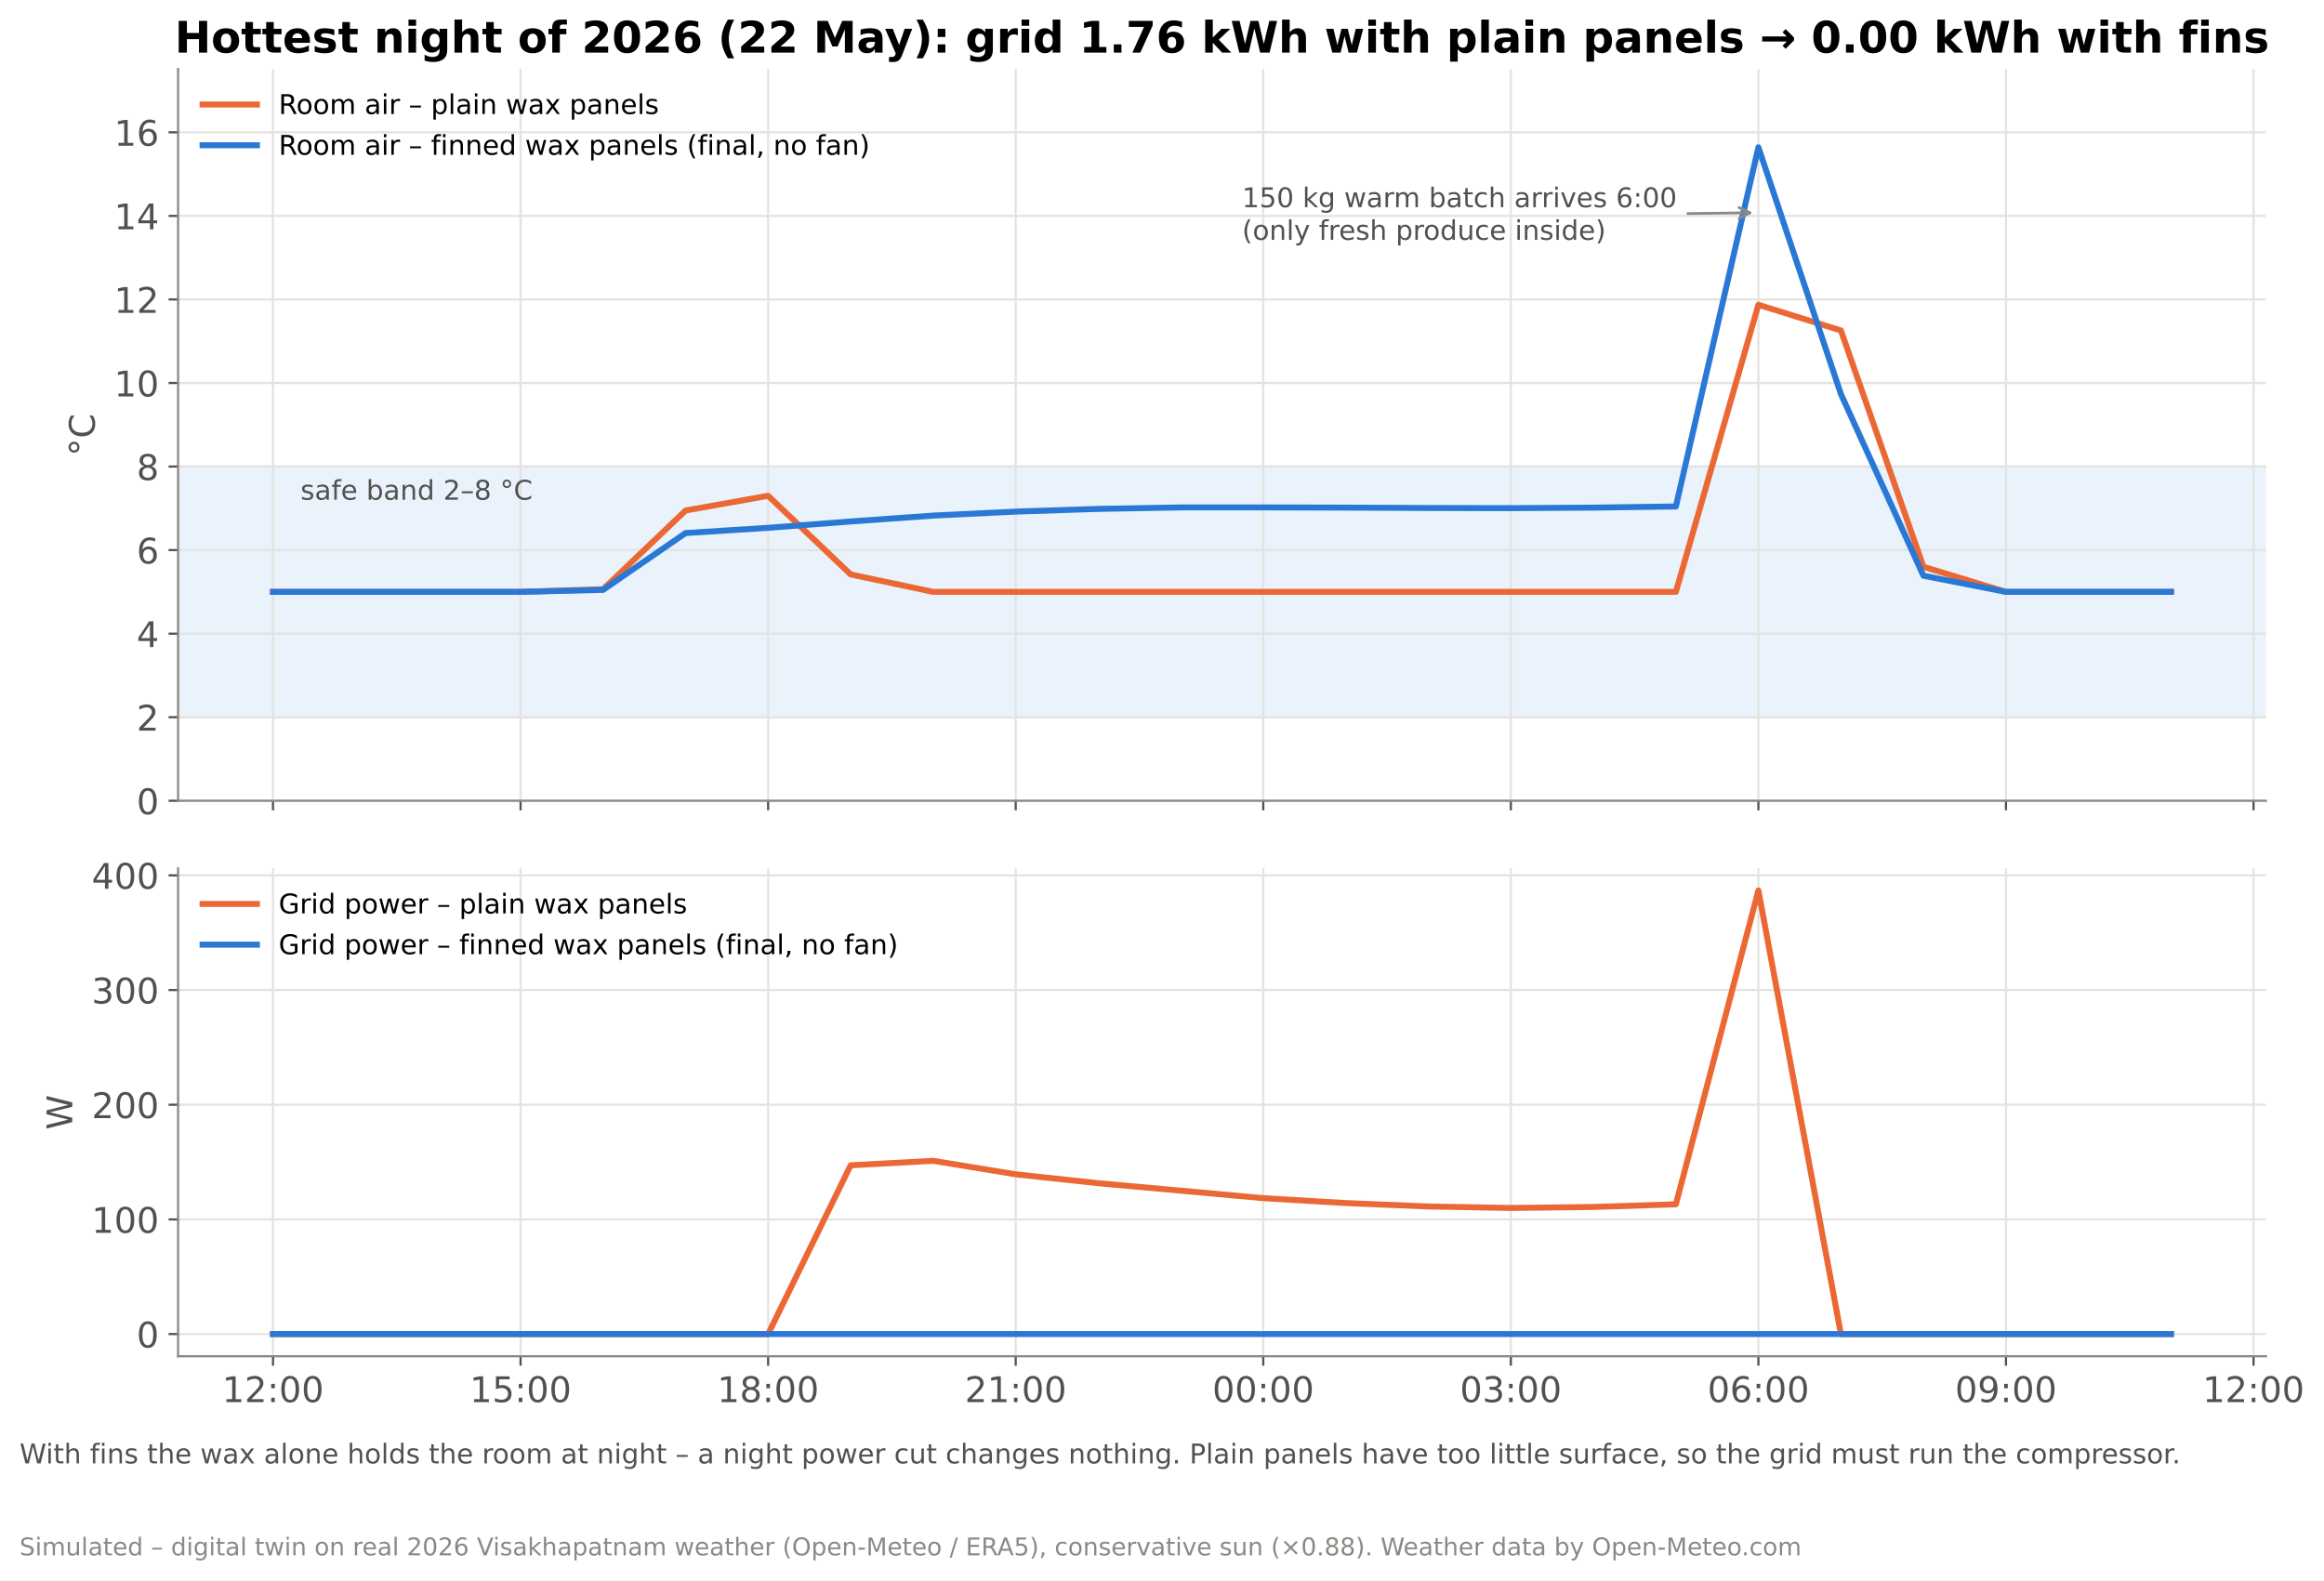
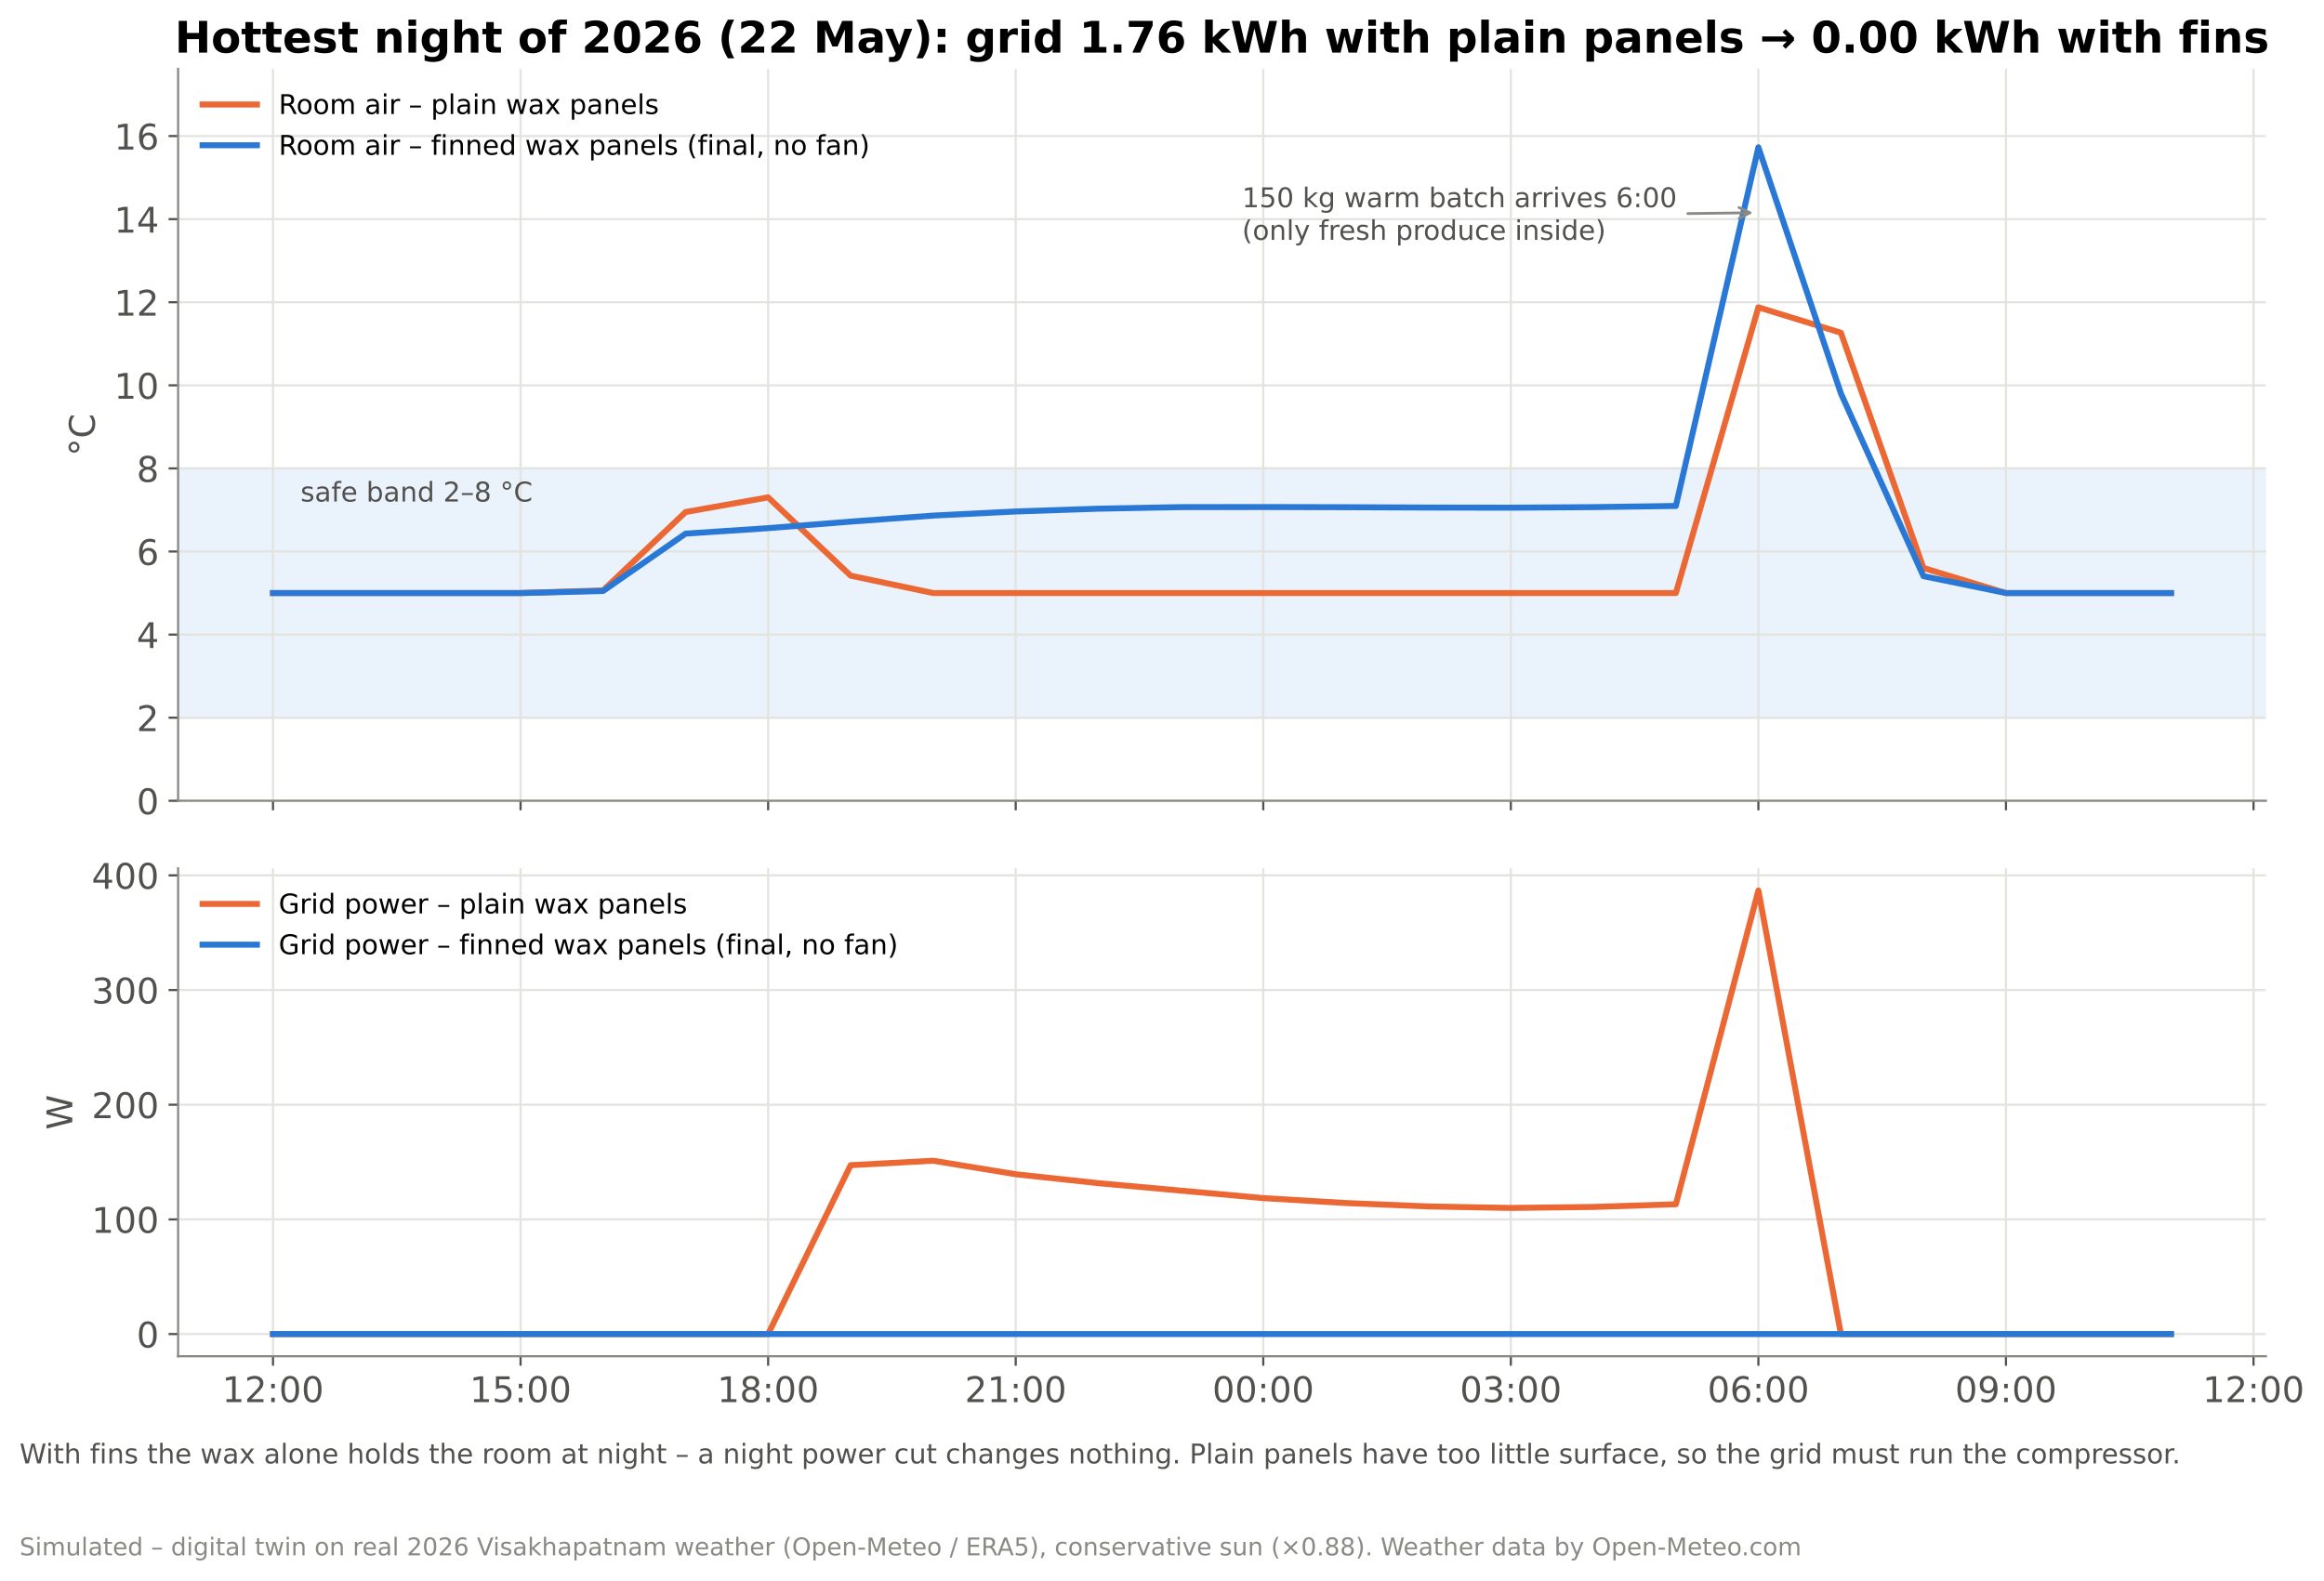
<svg xmlns="http://www.w3.org/2000/svg" xmlns:xlink="http://www.w3.org/1999/xlink" width="855.142pt" height="581.762pt" viewBox="0 0 855.142 581.762" version="1.1">
  <defs>
    <style type="text/css">*{stroke-linejoin: round; stroke-linecap: butt}</style>
  </defs>
  <g id="figure_1">
    <g id="patch_1">
      <path d="M 0 581.762  L 855.142 581.762  L 855.142 -0  L 0 -0  z " style="fill: #ffffff" />
    </g>
    <g id="axes_1">
      <g id="patch_2">
        <path d="M 65.535 294.7  L 833.764 294.7  L 833.764 25.358  L 65.535 25.358  z " style="fill: #ffffff" />
      </g>
      <g id="patch_3">
-         <path d="M 65.535 263.95  L 833.764 263.95  L 833.764 171.7  L 65.535 171.7  z " clip-path="url(#p92645803ec)" style="fill: #eaf2fc; stroke: #eaf2fc; stroke-linejoin: miter" />
+         <path d="M 65.535 264.122  L 833.764 264.122  L 833.764 172.388  L 65.535 172.388  z " clip-path="url(#pa3101f3408)" style="fill: #eaf2fc; stroke: #eaf2fc; stroke-linejoin: miter" />
      </g>
      <g id="matplotlib.axis_1">
        <g id="xtick_1">
          <g id="line2d_1">
-             <path d="M 100.455 294.7  L 100.455 25.358  " clip-path="url(#p92645803ec)" style="fill: none; stroke: #e4e3df; stroke-width: 0.8; stroke-linecap: square" />
+             <path d="M 100.455 294.7  L 100.455 25.358  " clip-path="url(#pa3101f3408)" style="fill: none; stroke: #e4e3df; stroke-width: 0.8; stroke-linecap: square" />
          </g>
          <g id="line2d_2">
            <defs>
-               <path id="mfb2a4fbfe4" d="M 0 0  L 0 3.5  " style="stroke: #52514e; stroke-width: 0.8" />
+               <path id="m58d58a943a" d="M 0 0  L 0 3.5  " style="stroke: #52514e; stroke-width: 0.8" />
            </defs>
            <g>
-               <use xlink:href="#mfb2a4fbfe4" x="100.455" y="294.7" style="fill: #52514e; stroke: #52514e; stroke-width: 0.8" />
+               <use xlink:href="#m58d58a943a" x="100.455" y="294.7" style="fill: #52514e; stroke: #52514e; stroke-width: 0.8" />
            </g>
          </g>
        </g>
        <g id="xtick_2">
          <g id="line2d_3">
-             <path d="M 191.549 294.7  L 191.549 25.358  " clip-path="url(#p92645803ec)" style="fill: none; stroke: #e4e3df; stroke-width: 0.8; stroke-linecap: square" />
+             <path d="M 191.549 294.7  L 191.549 25.358  " clip-path="url(#pa3101f3408)" style="fill: none; stroke: #e4e3df; stroke-width: 0.8; stroke-linecap: square" />
          </g>
          <g id="line2d_4">
            <g>
-               <use xlink:href="#mfb2a4fbfe4" x="191.549" y="294.7" style="fill: #52514e; stroke: #52514e; stroke-width: 0.8" />
+               <use xlink:href="#m58d58a943a" x="191.549" y="294.7" style="fill: #52514e; stroke: #52514e; stroke-width: 0.8" />
            </g>
          </g>
        </g>
        <g id="xtick_3">
          <g id="line2d_5">
-             <path d="M 282.643 294.7  L 282.643 25.358  " clip-path="url(#p92645803ec)" style="fill: none; stroke: #e4e3df; stroke-width: 0.8; stroke-linecap: square" />
+             <path d="M 282.643 294.7  L 282.643 25.358  " clip-path="url(#pa3101f3408)" style="fill: none; stroke: #e4e3df; stroke-width: 0.8; stroke-linecap: square" />
          </g>
          <g id="line2d_6">
            <g>
-               <use xlink:href="#mfb2a4fbfe4" x="282.643" y="294.7" style="fill: #52514e; stroke: #52514e; stroke-width: 0.8" />
+               <use xlink:href="#m58d58a943a" x="282.643" y="294.7" style="fill: #52514e; stroke: #52514e; stroke-width: 0.8" />
            </g>
          </g>
        </g>
        <g id="xtick_4">
          <g id="line2d_7">
-             <path d="M 373.738 294.7  L 373.738 25.358  " clip-path="url(#p92645803ec)" style="fill: none; stroke: #e4e3df; stroke-width: 0.8; stroke-linecap: square" />
+             <path d="M 373.738 294.7  L 373.738 25.358  " clip-path="url(#pa3101f3408)" style="fill: none; stroke: #e4e3df; stroke-width: 0.8; stroke-linecap: square" />
          </g>
          <g id="line2d_8">
            <g>
-               <use xlink:href="#mfb2a4fbfe4" x="373.738" y="294.7" style="fill: #52514e; stroke: #52514e; stroke-width: 0.8" />
+               <use xlink:href="#m58d58a943a" x="373.738" y="294.7" style="fill: #52514e; stroke: #52514e; stroke-width: 0.8" />
            </g>
          </g>
        </g>
        <g id="xtick_5">
          <g id="line2d_9">
-             <path d="M 464.832 294.7  L 464.832 25.358  " clip-path="url(#p92645803ec)" style="fill: none; stroke: #e4e3df; stroke-width: 0.8; stroke-linecap: square" />
+             <path d="M 464.832 294.7  L 464.832 25.358  " clip-path="url(#pa3101f3408)" style="fill: none; stroke: #e4e3df; stroke-width: 0.8; stroke-linecap: square" />
          </g>
          <g id="line2d_10">
            <g>
-               <use xlink:href="#mfb2a4fbfe4" x="464.832" y="294.7" style="fill: #52514e; stroke: #52514e; stroke-width: 0.8" />
+               <use xlink:href="#m58d58a943a" x="464.832" y="294.7" style="fill: #52514e; stroke: #52514e; stroke-width: 0.8" />
            </g>
          </g>
        </g>
        <g id="xtick_6">
          <g id="line2d_11">
-             <path d="M 555.926 294.7  L 555.926 25.358  " clip-path="url(#p92645803ec)" style="fill: none; stroke: #e4e3df; stroke-width: 0.8; stroke-linecap: square" />
+             <path d="M 555.926 294.7  L 555.926 25.358  " clip-path="url(#pa3101f3408)" style="fill: none; stroke: #e4e3df; stroke-width: 0.8; stroke-linecap: square" />
          </g>
          <g id="line2d_12">
            <g>
-               <use xlink:href="#mfb2a4fbfe4" x="555.926" y="294.7" style="fill: #52514e; stroke: #52514e; stroke-width: 0.8" />
+               <use xlink:href="#m58d58a943a" x="555.926" y="294.7" style="fill: #52514e; stroke: #52514e; stroke-width: 0.8" />
            </g>
          </g>
        </g>
        <g id="xtick_7">
          <g id="line2d_13">
-             <path d="M 647.021 294.7  L 647.021 25.358  " clip-path="url(#p92645803ec)" style="fill: none; stroke: #e4e3df; stroke-width: 0.8; stroke-linecap: square" />
+             <path d="M 647.021 294.7  L 647.021 25.358  " clip-path="url(#pa3101f3408)" style="fill: none; stroke: #e4e3df; stroke-width: 0.8; stroke-linecap: square" />
          </g>
          <g id="line2d_14">
            <g>
-               <use xlink:href="#mfb2a4fbfe4" x="647.021" y="294.7" style="fill: #52514e; stroke: #52514e; stroke-width: 0.8" />
+               <use xlink:href="#m58d58a943a" x="647.021" y="294.7" style="fill: #52514e; stroke: #52514e; stroke-width: 0.8" />
            </g>
          </g>
        </g>
        <g id="xtick_8">
          <g id="line2d_15">
-             <path d="M 738.115 294.7  L 738.115 25.358  " clip-path="url(#p92645803ec)" style="fill: none; stroke: #e4e3df; stroke-width: 0.8; stroke-linecap: square" />
+             <path d="M 738.115 294.7  L 738.115 25.358  " clip-path="url(#pa3101f3408)" style="fill: none; stroke: #e4e3df; stroke-width: 0.8; stroke-linecap: square" />
          </g>
          <g id="line2d_16">
            <g>
-               <use xlink:href="#mfb2a4fbfe4" x="738.115" y="294.7" style="fill: #52514e; stroke: #52514e; stroke-width: 0.8" />
+               <use xlink:href="#m58d58a943a" x="738.115" y="294.7" style="fill: #52514e; stroke: #52514e; stroke-width: 0.8" />
            </g>
          </g>
        </g>
        <g id="xtick_9">
          <g id="line2d_17">
-             <path d="M 829.21 294.7  L 829.21 25.358  " clip-path="url(#p92645803ec)" style="fill: none; stroke: #e4e3df; stroke-width: 0.8; stroke-linecap: square" />
+             <path d="M 829.21 294.7  L 829.21 25.358  " clip-path="url(#pa3101f3408)" style="fill: none; stroke: #e4e3df; stroke-width: 0.8; stroke-linecap: square" />
          </g>
          <g id="line2d_18">
            <g>
-               <use xlink:href="#mfb2a4fbfe4" x="829.21" y="294.7" style="fill: #52514e; stroke: #52514e; stroke-width: 0.8" />
+               <use xlink:href="#m58d58a943a" x="829.21" y="294.7" style="fill: #52514e; stroke: #52514e; stroke-width: 0.8" />
            </g>
          </g>
        </g>
      </g>
      <g id="matplotlib.axis_2">
        <g id="ytick_1">
          <g id="line2d_19">
-             <path d="M 65.535 294.7  L 833.764 294.7  " clip-path="url(#p92645803ec)" style="fill: none; stroke: #e4e3df; stroke-width: 0.8; stroke-linecap: square" />
+             <path d="M 65.535 294.7  L 833.764 294.7  " clip-path="url(#pa3101f3408)" style="fill: none; stroke: #e4e3df; stroke-width: 0.8; stroke-linecap: square" />
          </g>
          <g id="line2d_20">
            <defs>
-               <path id="me682150e53" d="M 0 0  L -3.5 0  " style="stroke: #52514e; stroke-width: 0.8" />
+               <path id="mb017abfca2" d="M 0 0  L -3.5 0  " style="stroke: #52514e; stroke-width: 0.8" />
            </defs>
            <g>
-               <use xlink:href="#me682150e53" x="65.535" y="294.7" style="fill: #52514e; stroke: #52514e; stroke-width: 0.8" />
+               <use xlink:href="#mb017abfca2" x="65.535" y="294.7" style="fill: #52514e; stroke: #52514e; stroke-width: 0.8" />
            </g>
          </g>
          <g id="text_1">
            <text style="font-size: 13px; font-family: 'DejaVu Sans'; text-anchor: end; fill: #52514e" x="58.535" y="299.639" transform="rotate(-0 58.535 299.6387)">0</text>
          </g>
        </g>
        <g id="ytick_2">
          <g id="line2d_21">
-             <path d="M 65.535 263.95  L 833.764 263.95  " clip-path="url(#p92645803ec)" style="fill: none; stroke: #e4e3df; stroke-width: 0.8; stroke-linecap: square" />
+             <path d="M 65.535 264.122  L 833.764 264.122  " clip-path="url(#pa3101f3408)" style="fill: none; stroke: #e4e3df; stroke-width: 0.8; stroke-linecap: square" />
          </g>
          <g id="line2d_22">
            <g>
-               <use xlink:href="#me682150e53" x="65.535" y="263.95" style="fill: #52514e; stroke: #52514e; stroke-width: 0.8" />
+               <use xlink:href="#mb017abfca2" x="65.535" y="264.122" style="fill: #52514e; stroke: #52514e; stroke-width: 0.8" />
            </g>
          </g>
          <g id="text_2">
-             <text style="font-size: 13px; font-family: 'DejaVu Sans'; text-anchor: end; fill: #52514e" x="58.535" y="268.889" transform="rotate(-0 58.535 268.8886)">2</text>
+             <text style="font-size: 13px; font-family: 'DejaVu Sans'; text-anchor: end; fill: #52514e" x="58.535" y="269.061" transform="rotate(-0 58.535 269.0607)">2</text>
          </g>
        </g>
        <g id="ytick_3">
          <g id="line2d_23">
-             <path d="M 65.535 233.2  L 833.764 233.2  " clip-path="url(#p92645803ec)" style="fill: none; stroke: #e4e3df; stroke-width: 0.8; stroke-linecap: square" />
+             <path d="M 65.535 233.544  L 833.764 233.544  " clip-path="url(#pa3101f3408)" style="fill: none; stroke: #e4e3df; stroke-width: 0.8; stroke-linecap: square" />
          </g>
          <g id="line2d_24">
            <g>
-               <use xlink:href="#me682150e53" x="65.535" y="233.2" style="fill: #52514e; stroke: #52514e; stroke-width: 0.8" />
+               <use xlink:href="#mb017abfca2" x="65.535" y="233.544" style="fill: #52514e; stroke: #52514e; stroke-width: 0.8" />
            </g>
          </g>
          <g id="text_3">
-             <text style="font-size: 13px; font-family: 'DejaVu Sans'; text-anchor: end; fill: #52514e" x="58.535" y="238.139" transform="rotate(-0 58.535 238.1386)">4</text>
+             <text style="font-size: 13px; font-family: 'DejaVu Sans'; text-anchor: end; fill: #52514e" x="58.535" y="238.483" transform="rotate(-0 58.535 238.4827)">4</text>
          </g>
        </g>
        <g id="ytick_4">
          <g id="line2d_25">
-             <path d="M 65.535 202.45  L 833.764 202.45  " clip-path="url(#p92645803ec)" style="fill: none; stroke: #e4e3df; stroke-width: 0.8; stroke-linecap: square" />
+             <path d="M 65.535 202.966  L 833.764 202.966  " clip-path="url(#pa3101f3408)" style="fill: none; stroke: #e4e3df; stroke-width: 0.8; stroke-linecap: square" />
          </g>
          <g id="line2d_26">
            <g>
-               <use xlink:href="#me682150e53" x="65.535" y="202.45" style="fill: #52514e; stroke: #52514e; stroke-width: 0.8" />
+               <use xlink:href="#mb017abfca2" x="65.535" y="202.966" style="fill: #52514e; stroke: #52514e; stroke-width: 0.8" />
            </g>
          </g>
          <g id="text_4">
-             <text style="font-size: 13px; font-family: 'DejaVu Sans'; text-anchor: end; fill: #52514e" x="58.535" y="207.389" transform="rotate(-0 58.535 207.3885)">6</text>
+             <text style="font-size: 13px; font-family: 'DejaVu Sans'; text-anchor: end; fill: #52514e" x="58.535" y="207.905" transform="rotate(-0 58.535 207.9047)">6</text>
          </g>
        </g>
        <g id="ytick_5">
          <g id="line2d_27">
-             <path d="M 65.535 171.7  L 833.764 171.7  " clip-path="url(#p92645803ec)" style="fill: none; stroke: #e4e3df; stroke-width: 0.8; stroke-linecap: square" />
+             <path d="M 65.535 172.388  L 833.764 172.388  " clip-path="url(#pa3101f3408)" style="fill: none; stroke: #e4e3df; stroke-width: 0.8; stroke-linecap: square" />
          </g>
          <g id="line2d_28">
            <g>
-               <use xlink:href="#me682150e53" x="65.535" y="171.7" style="fill: #52514e; stroke: #52514e; stroke-width: 0.8" />
+               <use xlink:href="#mb017abfca2" x="65.535" y="172.388" style="fill: #52514e; stroke: #52514e; stroke-width: 0.8" />
            </g>
          </g>
          <g id="text_5">
-             <text style="font-size: 13px; font-family: 'DejaVu Sans'; text-anchor: end; fill: #52514e" x="58.535" y="176.638" transform="rotate(-0 58.535 176.6384)">8</text>
+             <text style="font-size: 13px; font-family: 'DejaVu Sans'; text-anchor: end; fill: #52514e" x="58.535" y="177.327" transform="rotate(-0 58.535 177.3267)">8</text>
          </g>
        </g>
        <g id="ytick_6">
          <g id="line2d_29">
-             <path d="M 65.535 140.95  L 833.764 140.95  " clip-path="url(#p92645803ec)" style="fill: none; stroke: #e4e3df; stroke-width: 0.8; stroke-linecap: square" />
+             <path d="M 65.535 141.81  L 833.764 141.81  " clip-path="url(#pa3101f3408)" style="fill: none; stroke: #e4e3df; stroke-width: 0.8; stroke-linecap: square" />
          </g>
          <g id="line2d_30">
            <g>
-               <use xlink:href="#me682150e53" x="65.535" y="140.95" style="fill: #52514e; stroke: #52514e; stroke-width: 0.8" />
+               <use xlink:href="#mb017abfca2" x="65.535" y="141.81" style="fill: #52514e; stroke: #52514e; stroke-width: 0.8" />
            </g>
          </g>
          <g id="text_6">
-             <text style="font-size: 13px; font-family: 'DejaVu Sans'; text-anchor: end; fill: #52514e" x="58.535" y="145.888" transform="rotate(-0 58.535 145.8884)">10</text>
+             <text style="font-size: 13px; font-family: 'DejaVu Sans'; text-anchor: end; fill: #52514e" x="58.535" y="146.749" transform="rotate(-0 58.535 146.7488)">10</text>
          </g>
        </g>
        <g id="ytick_7">
          <g id="line2d_31">
-             <path d="M 65.535 110.2  L 833.764 110.2  " clip-path="url(#p92645803ec)" style="fill: none; stroke: #e4e3df; stroke-width: 0.8; stroke-linecap: square" />
+             <path d="M 65.535 111.232  L 833.764 111.232  " clip-path="url(#pa3101f3408)" style="fill: none; stroke: #e4e3df; stroke-width: 0.8; stroke-linecap: square" />
          </g>
          <g id="line2d_32">
            <g>
-               <use xlink:href="#me682150e53" x="65.535" y="110.2" style="fill: #52514e; stroke: #52514e; stroke-width: 0.8" />
+               <use xlink:href="#mb017abfca2" x="65.535" y="111.232" style="fill: #52514e; stroke: #52514e; stroke-width: 0.8" />
            </g>
          </g>
          <g id="text_7">
-             <text style="font-size: 13px; font-family: 'DejaVu Sans'; text-anchor: end; fill: #52514e" x="58.535" y="115.138" transform="rotate(-0 58.535 115.1383)">12</text>
+             <text style="font-size: 13px; font-family: 'DejaVu Sans'; text-anchor: end; fill: #52514e" x="58.535" y="116.171" transform="rotate(-0 58.535 116.1708)">12</text>
          </g>
        </g>
        <g id="ytick_8">
          <g id="line2d_33">
-             <path d="M 65.535 79.45  L 833.764 79.45  " clip-path="url(#p92645803ec)" style="fill: none; stroke: #e4e3df; stroke-width: 0.8; stroke-linecap: square" />
+             <path d="M 65.535 80.654  L 833.764 80.654  " clip-path="url(#pa3101f3408)" style="fill: none; stroke: #e4e3df; stroke-width: 0.8; stroke-linecap: square" />
          </g>
          <g id="line2d_34">
            <g>
-               <use xlink:href="#me682150e53" x="65.535" y="79.45" style="fill: #52514e; stroke: #52514e; stroke-width: 0.8" />
+               <use xlink:href="#mb017abfca2" x="65.535" y="80.654" style="fill: #52514e; stroke: #52514e; stroke-width: 0.8" />
            </g>
          </g>
          <g id="text_8">
-             <text style="font-size: 13px; font-family: 'DejaVu Sans'; text-anchor: end; fill: #52514e" x="58.535" y="84.388" transform="rotate(-0 58.535 84.38827)">14</text>
+             <text style="font-size: 13px; font-family: 'DejaVu Sans'; text-anchor: end; fill: #52514e" x="58.535" y="85.593" transform="rotate(-0 58.535 85.5928)">14</text>
          </g>
        </g>
        <g id="ytick_9">
          <g id="line2d_35">
-             <path d="M 65.535 48.7  L 833.764 48.7  " clip-path="url(#p92645803ec)" style="fill: none; stroke: #e4e3df; stroke-width: 0.8; stroke-linecap: square" />
+             <path d="M 65.535 50.076  L 833.764 50.076  " clip-path="url(#pa3101f3408)" style="fill: none; stroke: #e4e3df; stroke-width: 0.8; stroke-linecap: square" />
          </g>
          <g id="line2d_36">
            <g>
-               <use xlink:href="#me682150e53" x="65.535" y="48.7" style="fill: #52514e; stroke: #52514e; stroke-width: 0.8" />
+               <use xlink:href="#mb017abfca2" x="65.535" y="50.076" style="fill: #52514e; stroke: #52514e; stroke-width: 0.8" />
            </g>
          </g>
          <g id="text_9">
-             <text style="font-size: 13px; font-family: 'DejaVu Sans'; text-anchor: end; fill: #52514e" x="58.535" y="53.638" transform="rotate(-0 58.535 53.63821)">16</text>
+             <text style="font-size: 13px; font-family: 'DejaVu Sans'; text-anchor: end; fill: #52514e" x="58.535" y="55.015" transform="rotate(-0 58.535 55.01482)">16</text>
          </g>
        </g>
        <g id="text_10">
          <text style="font-size: 13px; font-family: 'DejaVu Sans'; text-anchor: middle; fill: #52514e" x="34.869" y="160.029" transform="rotate(-90 34.86945 160.0289)">°C</text>
        </g>
      </g>
      <g id="line2d_37">
-         <path d="M 100.455 217.825  L 130.819 217.825  L 161.184 217.825  L 191.549 217.825  L 221.914 216.858  L 252.278 187.869  L 282.643 182.46  L 313.008 211.405  L 343.373 217.825  L 373.738 217.825  L 404.102 217.825  L 434.467 217.825  L 464.832 217.825  L 495.197 217.825  L 525.562 217.825  L 555.926 217.825  L 586.291 217.825  L 616.656 217.825  L 647.021 112.163  L 677.386 121.622  L 707.75 208.588  L 738.115 217.825  L 768.48 217.825  L 798.845 217.825  " clip-path="url(#p92645803ec)" style="fill: none; stroke: #eb6834; stroke-width: 2.2; stroke-linecap: square" />
+         <path d="M 100.455 218.255  L 130.819 218.255  L 161.184 218.255  L 191.549 218.255  L 221.914 217.292  L 252.278 188.432  L 282.643 183.036  L 313.008 211.861  L 343.373 218.255  L 373.738 218.255  L 404.102 218.255  L 434.467 218.255  L 464.832 218.255  L 495.197 218.255  L 525.562 218.255  L 555.926 218.255  L 586.291 218.255  L 616.656 218.255  L 647.021 113.101  L 677.386 122.458  L 707.75 209.031  L 738.115 218.255  L 768.48 218.255  L 798.845 218.255  " clip-path="url(#pa3101f3408)" style="fill: none; stroke: #eb6834; stroke-width: 2.2; stroke-linecap: square" />
      </g>
      <g id="line2d_38">
-         <path d="M 100.455 217.825  L 130.819 217.825  L 161.184 217.825  L 191.549 217.825  L 221.914 217.075  L 252.278 196.171  L 282.643 194.25  L 313.008 191.904  L 343.373 189.745  L 373.738 188.276  L 404.102 187.285  L 434.467 186.743  L 464.832 186.738  L 495.197 186.811  L 525.562 186.952  L 555.926 187.007  L 586.291 186.814  L 616.656 186.391  L 647.021 54.216  L 677.386 145.035  L 707.75 211.881  L 738.115 217.825  L 768.48 217.825  L 798.845 217.825  " clip-path="url(#p92645803ec)" style="fill: none; stroke: #2a78d6; stroke-width: 2.2; stroke-linecap: square" />
+         <path d="M 100.455 218.255  L 130.819 218.255  L 161.184 218.255  L 191.549 218.255  L 221.914 217.496  L 252.278 196.386  L 282.643 194.37  L 313.008 191.961  L 343.373 189.746  L 373.738 188.236  L 404.102 187.208  L 434.467 186.634  L 464.832 186.606  L 495.197 186.662  L 525.562 186.788  L 555.926 186.834  L 586.291 186.633  L 616.656 186.203  L 647.021 54.216  L 677.386 144.799  L 707.75 212.032  L 738.115 218.255  L 768.48 218.255  L 798.845 218.255  " clip-path="url(#pa3101f3408)" style="fill: none; stroke: #2a78d6; stroke-width: 2.2; stroke-linecap: square" />
      </g>
      <g id="patch_4">
        <path d="M 65.535 294.7  L 65.535 25.358  " style="fill: none; stroke: #8a8984; stroke-width: 0.8; stroke-linejoin: miter; stroke-linecap: square" />
      </g>
      <g id="patch_5">
        <path d="M 65.535 294.7  L 833.764 294.7  " style="fill: none; stroke: #8a8984; stroke-width: 0.8; stroke-linejoin: miter; stroke-linecap: square" />
      </g>
      <g id="text_11">
-         <text style="font-size: 10px; font-family: 'DejaVu Sans'; text-anchor: start; fill: #52514e" x="110.576" y="183.911" transform="rotate(-0 110.5761 183.9109)">safe band 2–8 °C</text>
+         <text style="font-size: 10px; font-family: 'DejaVu Sans'; text-anchor: start; fill: #52514e" x="110.576" y="184.573" transform="rotate(-0 110.5761 184.5734)">safe band 2–8 °C</text>
      </g>
      <g id="patch_6">
        <path d="M 621.042 78.595  Q 633.031 78.442 643.902 78.304  " style="fill: none; stroke: #8a8984; stroke-linecap: round" />
        <path d="M 639.877 76.355  L 643.902 78.304  L 639.928 80.355  " style="fill: none; stroke: #8a8984; stroke-linecap: round" />
      </g>
      <g id="text_12">
        <text style="font-size: 10px; font-family: 'DejaVu Sans'; fill: #52514e" transform="translate(457.0208 76.26137)">150 kg warm batch arrives 6:00</text>
        <text style="font-size: 10px; font-family: 'DejaVu Sans'; fill: #52514e" transform="translate(457.0208 88.2641)">(only fresh produce inside)</text>
      </g>
      <g id="text_13">
        <text style="font-weight: 700; font-size: 16px; font-family: 'DejaVu Sans'; text-anchor: middle" x="449.65" y="19.358" transform="rotate(-0 449.6497 19.3575)">Hottest night of 2026 (22 May): grid 1.76 kWh with plain panels → 0.00 kWh with fins</text>
      </g>
      <g id="legend_1">
        <g id="line2d_39">
          <path d="M 74.535 38.456  L 84.535 38.456  L 94.535 38.456  " style="fill: none; stroke: #eb6834; stroke-width: 2.2; stroke-linecap: square" />
        </g>
        <g id="text_14">
          <text style="font-size: 10px; font-family: 'DejaVu Sans'; text-anchor: start" x="102.535" y="41.956" transform="rotate(-0 102.535 41.95594)">Room air – plain wax panels</text>
        </g>
        <g id="line2d_40">
          <path d="M 74.535 53.457  L 84.535 53.457  L 94.535 53.457  " style="fill: none; stroke: #2a78d6; stroke-width: 2.2; stroke-linecap: square" />
        </g>
        <g id="text_15">
          <text style="font-size: 10px; font-family: 'DejaVu Sans'; text-anchor: start" x="102.535" y="56.957" transform="rotate(-0 102.535 56.95672)">Room air – finned wax panels (final, no fan)</text>
        </g>
      </g>
    </g>
    <g id="axes_2">
      <g id="patch_7">
        <path d="M 65.535 499.121  L 833.764 499.121  L 833.764 319.559  L 65.535 319.559  z " style="fill: #ffffff" />
      </g>
      <g id="matplotlib.axis_3">
        <g id="xtick_10">
          <g id="line2d_41">
-             <path d="M 100.455 499.121  L 100.455 319.559  " clip-path="url(#p801154a255)" style="fill: none; stroke: #e4e3df; stroke-width: 0.8; stroke-linecap: square" />
+             <path d="M 100.455 499.121  L 100.455 319.559  " clip-path="url(#paab6ac0716)" style="fill: none; stroke: #e4e3df; stroke-width: 0.8; stroke-linecap: square" />
          </g>
          <g id="line2d_42">
            <g>
-               <use xlink:href="#mfb2a4fbfe4" x="100.455" y="499.121" style="fill: #52514e; stroke: #52514e; stroke-width: 0.8" />
+               <use xlink:href="#m58d58a943a" x="100.455" y="499.121" style="fill: #52514e; stroke: #52514e; stroke-width: 0.8" />
            </g>
          </g>
          <g id="text_16">
            <text style="font-size: 13px; font-family: 'DejaVu Sans'; text-anchor: middle; fill: #52514e" x="100.455" y="515.998" transform="rotate(-0 100.4545 515.9982)">12:00</text>
          </g>
        </g>
        <g id="xtick_11">
          <g id="line2d_43">
-             <path d="M 191.549 499.121  L 191.549 319.559  " clip-path="url(#p801154a255)" style="fill: none; stroke: #e4e3df; stroke-width: 0.8; stroke-linecap: square" />
+             <path d="M 191.549 499.121  L 191.549 319.559  " clip-path="url(#paab6ac0716)" style="fill: none; stroke: #e4e3df; stroke-width: 0.8; stroke-linecap: square" />
          </g>
          <g id="line2d_44">
            <g>
-               <use xlink:href="#mfb2a4fbfe4" x="191.549" y="499.121" style="fill: #52514e; stroke: #52514e; stroke-width: 0.8" />
+               <use xlink:href="#m58d58a943a" x="191.549" y="499.121" style="fill: #52514e; stroke: #52514e; stroke-width: 0.8" />
            </g>
          </g>
          <g id="text_17">
            <text style="font-size: 13px; font-family: 'DejaVu Sans'; text-anchor: middle; fill: #52514e" x="191.549" y="515.998" transform="rotate(-0 191.5489 515.9982)">15:00</text>
          </g>
        </g>
        <g id="xtick_12">
          <g id="line2d_45">
-             <path d="M 282.643 499.121  L 282.643 319.559  " clip-path="url(#p801154a255)" style="fill: none; stroke: #e4e3df; stroke-width: 0.8; stroke-linecap: square" />
+             <path d="M 282.643 499.121  L 282.643 319.559  " clip-path="url(#paab6ac0716)" style="fill: none; stroke: #e4e3df; stroke-width: 0.8; stroke-linecap: square" />
          </g>
          <g id="line2d_46">
            <g>
-               <use xlink:href="#mfb2a4fbfe4" x="282.643" y="499.121" style="fill: #52514e; stroke: #52514e; stroke-width: 0.8" />
+               <use xlink:href="#m58d58a943a" x="282.643" y="499.121" style="fill: #52514e; stroke: #52514e; stroke-width: 0.8" />
            </g>
          </g>
          <g id="text_18">
            <text style="font-size: 13px; font-family: 'DejaVu Sans'; text-anchor: middle; fill: #52514e" x="282.643" y="515.998" transform="rotate(-0 282.6433 515.9982)">18:00</text>
          </g>
        </g>
        <g id="xtick_13">
          <g id="line2d_47">
-             <path d="M 373.738 499.121  L 373.738 319.559  " clip-path="url(#p801154a255)" style="fill: none; stroke: #e4e3df; stroke-width: 0.8; stroke-linecap: square" />
+             <path d="M 373.738 499.121  L 373.738 319.559  " clip-path="url(#paab6ac0716)" style="fill: none; stroke: #e4e3df; stroke-width: 0.8; stroke-linecap: square" />
          </g>
          <g id="line2d_48">
            <g>
-               <use xlink:href="#mfb2a4fbfe4" x="373.738" y="499.121" style="fill: #52514e; stroke: #52514e; stroke-width: 0.8" />
+               <use xlink:href="#m58d58a943a" x="373.738" y="499.121" style="fill: #52514e; stroke: #52514e; stroke-width: 0.8" />
            </g>
          </g>
          <g id="text_19">
            <text style="font-size: 13px; font-family: 'DejaVu Sans'; text-anchor: middle; fill: #52514e" x="373.738" y="515.998" transform="rotate(-0 373.7377 515.9982)">21:00</text>
          </g>
        </g>
        <g id="xtick_14">
          <g id="line2d_49">
-             <path d="M 464.832 499.121  L 464.832 319.559  " clip-path="url(#p801154a255)" style="fill: none; stroke: #e4e3df; stroke-width: 0.8; stroke-linecap: square" />
+             <path d="M 464.832 499.121  L 464.832 319.559  " clip-path="url(#paab6ac0716)" style="fill: none; stroke: #e4e3df; stroke-width: 0.8; stroke-linecap: square" />
          </g>
          <g id="line2d_50">
            <g>
-               <use xlink:href="#mfb2a4fbfe4" x="464.832" y="499.121" style="fill: #52514e; stroke: #52514e; stroke-width: 0.8" />
+               <use xlink:href="#m58d58a943a" x="464.832" y="499.121" style="fill: #52514e; stroke: #52514e; stroke-width: 0.8" />
            </g>
          </g>
          <g id="text_20">
            <text style="font-size: 13px; font-family: 'DejaVu Sans'; text-anchor: middle; fill: #52514e" x="464.832" y="515.998" transform="rotate(-0 464.8321 515.9982)">00:00</text>
          </g>
        </g>
        <g id="xtick_15">
          <g id="line2d_51">
-             <path d="M 555.926 499.121  L 555.926 319.559  " clip-path="url(#p801154a255)" style="fill: none; stroke: #e4e3df; stroke-width: 0.8; stroke-linecap: square" />
+             <path d="M 555.926 499.121  L 555.926 319.559  " clip-path="url(#paab6ac0716)" style="fill: none; stroke: #e4e3df; stroke-width: 0.8; stroke-linecap: square" />
          </g>
          <g id="line2d_52">
            <g>
-               <use xlink:href="#mfb2a4fbfe4" x="555.926" y="499.121" style="fill: #52514e; stroke: #52514e; stroke-width: 0.8" />
+               <use xlink:href="#m58d58a943a" x="555.926" y="499.121" style="fill: #52514e; stroke: #52514e; stroke-width: 0.8" />
            </g>
          </g>
          <g id="text_21">
            <text style="font-size: 13px; font-family: 'DejaVu Sans'; text-anchor: middle; fill: #52514e" x="555.926" y="515.998" transform="rotate(-0 555.9265 515.9982)">03:00</text>
          </g>
        </g>
        <g id="xtick_16">
          <g id="line2d_53">
-             <path d="M 647.021 499.121  L 647.021 319.559  " clip-path="url(#p801154a255)" style="fill: none; stroke: #e4e3df; stroke-width: 0.8; stroke-linecap: square" />
+             <path d="M 647.021 499.121  L 647.021 319.559  " clip-path="url(#paab6ac0716)" style="fill: none; stroke: #e4e3df; stroke-width: 0.8; stroke-linecap: square" />
          </g>
          <g id="line2d_54">
            <g>
-               <use xlink:href="#mfb2a4fbfe4" x="647.021" y="499.121" style="fill: #52514e; stroke: #52514e; stroke-width: 0.8" />
+               <use xlink:href="#m58d58a943a" x="647.021" y="499.121" style="fill: #52514e; stroke: #52514e; stroke-width: 0.8" />
            </g>
          </g>
          <g id="text_22">
            <text style="font-size: 13px; font-family: 'DejaVu Sans'; text-anchor: middle; fill: #52514e" x="647.021" y="515.998" transform="rotate(-0 647.0208 515.9982)">06:00</text>
          </g>
        </g>
        <g id="xtick_17">
          <g id="line2d_55">
-             <path d="M 738.115 499.121  L 738.115 319.559  " clip-path="url(#p801154a255)" style="fill: none; stroke: #e4e3df; stroke-width: 0.8; stroke-linecap: square" />
+             <path d="M 738.115 499.121  L 738.115 319.559  " clip-path="url(#paab6ac0716)" style="fill: none; stroke: #e4e3df; stroke-width: 0.8; stroke-linecap: square" />
          </g>
          <g id="line2d_56">
            <g>
-               <use xlink:href="#mfb2a4fbfe4" x="738.115" y="499.121" style="fill: #52514e; stroke: #52514e; stroke-width: 0.8" />
+               <use xlink:href="#m58d58a943a" x="738.115" y="499.121" style="fill: #52514e; stroke: #52514e; stroke-width: 0.8" />
            </g>
          </g>
          <g id="text_23">
            <text style="font-size: 13px; font-family: 'DejaVu Sans'; text-anchor: middle; fill: #52514e" x="738.115" y="515.998" transform="rotate(-0 738.1152 515.9982)">09:00</text>
          </g>
        </g>
        <g id="xtick_18">
          <g id="line2d_57">
-             <path d="M 829.21 499.121  L 829.21 319.559  " clip-path="url(#p801154a255)" style="fill: none; stroke: #e4e3df; stroke-width: 0.8; stroke-linecap: square" />
+             <path d="M 829.21 499.121  L 829.21 319.559  " clip-path="url(#paab6ac0716)" style="fill: none; stroke: #e4e3df; stroke-width: 0.8; stroke-linecap: square" />
          </g>
          <g id="line2d_58">
            <g>
-               <use xlink:href="#mfb2a4fbfe4" x="829.21" y="499.121" style="fill: #52514e; stroke: #52514e; stroke-width: 0.8" />
+               <use xlink:href="#m58d58a943a" x="829.21" y="499.121" style="fill: #52514e; stroke: #52514e; stroke-width: 0.8" />
            </g>
          </g>
          <g id="text_24">
            <text style="font-size: 13px; font-family: 'DejaVu Sans'; text-anchor: middle; fill: #52514e" x="829.21" y="515.998" transform="rotate(-0 829.2096 515.9982)">12:00</text>
          </g>
        </g>
      </g>
      <g id="matplotlib.axis_4">
        <g id="ytick_10">
          <g id="line2d_59">
-             <path d="M 65.535 490.959  L 833.764 490.959  " clip-path="url(#p801154a255)" style="fill: none; stroke: #e4e3df; stroke-width: 0.8; stroke-linecap: square" />
+             <path d="M 65.535 490.959  L 833.764 490.959  " clip-path="url(#paab6ac0716)" style="fill: none; stroke: #e4e3df; stroke-width: 0.8; stroke-linecap: square" />
          </g>
          <g id="line2d_60">
            <g>
-               <use xlink:href="#me682150e53" x="65.535" y="490.959" style="fill: #52514e; stroke: #52514e; stroke-width: 0.8" />
+               <use xlink:href="#mb017abfca2" x="65.535" y="490.959" style="fill: #52514e; stroke: #52514e; stroke-width: 0.8" />
            </g>
          </g>
          <g id="text_25">
            <text style="font-size: 13px; font-family: 'DejaVu Sans'; text-anchor: end; fill: #52514e" x="58.535" y="495.898" transform="rotate(-0 58.535 495.8978)">0</text>
          </g>
        </g>
        <g id="ytick_11">
          <g id="line2d_61">
-             <path d="M 65.535 448.757  L 833.764 448.757  " clip-path="url(#p801154a255)" style="fill: none; stroke: #e4e3df; stroke-width: 0.8; stroke-linecap: square" />
+             <path d="M 65.535 448.757  L 833.764 448.757  " clip-path="url(#paab6ac0716)" style="fill: none; stroke: #e4e3df; stroke-width: 0.8; stroke-linecap: square" />
          </g>
          <g id="line2d_62">
            <g>
-               <use xlink:href="#me682150e53" x="65.535" y="448.757" style="fill: #52514e; stroke: #52514e; stroke-width: 0.8" />
+               <use xlink:href="#mb017abfca2" x="65.535" y="448.757" style="fill: #52514e; stroke: #52514e; stroke-width: 0.8" />
            </g>
          </g>
          <g id="text_26">
            <text style="font-size: 13px; font-family: 'DejaVu Sans'; text-anchor: end; fill: #52514e" x="58.535" y="453.695" transform="rotate(-0 58.535 453.6953)">100</text>
          </g>
        </g>
        <g id="ytick_12">
          <g id="line2d_63">
-             <path d="M 65.535 406.554  L 833.764 406.554  " clip-path="url(#p801154a255)" style="fill: none; stroke: #e4e3df; stroke-width: 0.8; stroke-linecap: square" />
+             <path d="M 65.535 406.554  L 833.764 406.554  " clip-path="url(#paab6ac0716)" style="fill: none; stroke: #e4e3df; stroke-width: 0.8; stroke-linecap: square" />
          </g>
          <g id="line2d_64">
            <g>
-               <use xlink:href="#me682150e53" x="65.535" y="406.554" style="fill: #52514e; stroke: #52514e; stroke-width: 0.8" />
+               <use xlink:href="#mb017abfca2" x="65.535" y="406.554" style="fill: #52514e; stroke: #52514e; stroke-width: 0.8" />
            </g>
          </g>
          <g id="text_27">
            <text style="font-size: 13px; font-family: 'DejaVu Sans'; text-anchor: end; fill: #52514e" x="58.535" y="411.493" transform="rotate(-0 58.535 411.4928)">200</text>
          </g>
        </g>
        <g id="ytick_13">
          <g id="line2d_65">
-             <path d="M 65.535 364.352  L 833.764 364.352  " clip-path="url(#p801154a255)" style="fill: none; stroke: #e4e3df; stroke-width: 0.8; stroke-linecap: square" />
+             <path d="M 65.535 364.352  L 833.764 364.352  " clip-path="url(#paab6ac0716)" style="fill: none; stroke: #e4e3df; stroke-width: 0.8; stroke-linecap: square" />
          </g>
          <g id="line2d_66">
            <g>
-               <use xlink:href="#me682150e53" x="65.535" y="364.352" style="fill: #52514e; stroke: #52514e; stroke-width: 0.8" />
+               <use xlink:href="#mb017abfca2" x="65.535" y="364.352" style="fill: #52514e; stroke: #52514e; stroke-width: 0.8" />
            </g>
          </g>
          <g id="text_28">
            <text style="font-size: 13px; font-family: 'DejaVu Sans'; text-anchor: end; fill: #52514e" x="58.535" y="369.29" transform="rotate(-0 58.535 369.2903)">300</text>
          </g>
        </g>
        <g id="ytick_14">
          <g id="line2d_67">
-             <path d="M 65.535 322.149  L 833.764 322.149  " clip-path="url(#p801154a255)" style="fill: none; stroke: #e4e3df; stroke-width: 0.8; stroke-linecap: square" />
+             <path d="M 65.535 322.149  L 833.764 322.149  " clip-path="url(#paab6ac0716)" style="fill: none; stroke: #e4e3df; stroke-width: 0.8; stroke-linecap: square" />
          </g>
          <g id="line2d_68">
            <g>
-               <use xlink:href="#me682150e53" x="65.535" y="322.149" style="fill: #52514e; stroke: #52514e; stroke-width: 0.8" />
+               <use xlink:href="#mb017abfca2" x="65.535" y="322.149" style="fill: #52514e; stroke: #52514e; stroke-width: 0.8" />
            </g>
          </g>
          <g id="text_29">
            <text style="font-size: 13px; font-family: 'DejaVu Sans'; text-anchor: end; fill: #52514e" x="58.535" y="327.088" transform="rotate(-0 58.535 327.0877)">400</text>
          </g>
        </g>
        <g id="text_30">
          <text style="font-size: 13px; font-family: 'DejaVu Sans'; text-anchor: middle; fill: #52514e" x="26.598" y="409.34" transform="rotate(-90 26.5982 409.3404)">W</text>
        </g>
      </g>
      <g id="line2d_69">
-         <path d="M 100.455 490.959  L 130.819 490.959  L 161.184 490.959  L 191.549 490.959  L 221.914 490.959  L 252.278 490.959  L 282.643 490.959  L 313.008 428.852  L 343.373 427.195  L 373.738 432.172  L 404.102 435.443  L 434.467 438.19  L 464.832 440.948  L 495.197 442.749  L 525.562 444.007  L 555.926 444.558  L 586.291 444.191  L 616.656 443.203  L 647.021 327.721  L 677.386 490.959  L 707.75 490.959  L 738.115 490.959  L 768.48 490.959  L 798.845 490.959  " clip-path="url(#p801154a255)" style="fill: none; stroke: #eb6834; stroke-width: 2.2; stroke-linecap: square" />
+         <path d="M 100.455 490.959  L 130.819 490.959  L 161.184 490.959  L 191.549 490.959  L 221.914 490.959  L 252.278 490.959  L 282.643 490.959  L 313.008 428.811  L 343.373 427.166  L 373.738 432.149  L 404.102 435.424  L 434.467 438.174  L 464.832 440.933  L 495.197 442.736  L 525.562 443.994  L 555.926 444.546  L 586.291 444.178  L 616.656 443.19  L 647.021 327.721  L 677.386 490.959  L 707.75 490.959  L 738.115 490.959  L 768.48 490.959  L 798.845 490.959  " clip-path="url(#paab6ac0716)" style="fill: none; stroke: #eb6834; stroke-width: 2.2; stroke-linecap: square" />
      </g>
      <g id="line2d_70">
-         <path d="M 100.455 490.959  L 130.819 490.959  L 161.184 490.959  L 191.549 490.959  L 221.914 490.959  L 252.278 490.959  L 282.643 490.959  L 313.008 490.959  L 343.373 490.959  L 373.738 490.959  L 404.102 490.959  L 434.467 490.959  L 464.832 490.959  L 495.197 490.959  L 525.562 490.959  L 555.926 490.959  L 586.291 490.959  L 616.656 490.959  L 647.021 490.959  L 677.386 490.959  L 707.75 490.959  L 738.115 490.959  L 768.48 490.959  L 798.845 490.959  " clip-path="url(#p801154a255)" style="fill: none; stroke: #2a78d6; stroke-width: 2.2; stroke-linecap: square" />
+         <path d="M 100.455 490.959  L 130.819 490.959  L 161.184 490.959  L 191.549 490.959  L 221.914 490.959  L 252.278 490.959  L 282.643 490.959  L 313.008 490.959  L 343.373 490.959  L 373.738 490.959  L 404.102 490.959  L 434.467 490.959  L 464.832 490.959  L 495.197 490.959  L 525.562 490.959  L 555.926 490.959  L 586.291 490.959  L 616.656 490.959  L 647.021 490.959  L 677.386 490.959  L 707.75 490.959  L 738.115 490.959  L 768.48 490.959  L 798.845 490.959  " clip-path="url(#paab6ac0716)" style="fill: none; stroke: #2a78d6; stroke-width: 2.2; stroke-linecap: square" />
      </g>
      <g id="patch_8">
        <path d="M 65.535 499.121  L 65.535 319.559  " style="fill: none; stroke: #8a8984; stroke-width: 0.8; stroke-linejoin: miter; stroke-linecap: square" />
      </g>
      <g id="patch_9">
        <path d="M 65.535 499.121  L 833.764 499.121  " style="fill: none; stroke: #8a8984; stroke-width: 0.8; stroke-linejoin: miter; stroke-linecap: square" />
      </g>
      <g id="legend_2">
        <g id="line2d_71">
          <path d="M 74.535 332.658  L 84.535 332.658  L 94.535 332.658  " style="fill: none; stroke: #eb6834; stroke-width: 2.2; stroke-linecap: square" />
        </g>
        <g id="text_31">
          <text style="font-size: 10px; font-family: 'DejaVu Sans'; text-anchor: start" x="102.535" y="336.158" transform="rotate(-0 102.535 336.1579)">Grid power – plain wax panels</text>
        </g>
        <g id="line2d_72">
          <path d="M 74.535 347.659  L 84.535 347.659  L 94.535 347.659  " style="fill: none; stroke: #2a78d6; stroke-width: 2.2; stroke-linecap: square" />
        </g>
        <g id="text_32">
          <text style="font-size: 10px; font-family: 'DejaVu Sans'; text-anchor: start" x="102.535" y="351.159" transform="rotate(-0 102.535 351.1587)">Grid power – finned wax panels (final, no fan)</text>
        </g>
      </g>
    </g>
    <g id="text_33">
      <text style="font-size: 10px; font-family: 'DejaVu Sans'; text-anchor: start; fill: #52514e" x="7.2" y="538.561" transform="rotate(-0 7.2 538.5612)">With fins the wax alone holds the room at night – a night power cut changes nothing. Plain panels have too little surface, so the grid must run the compressor.</text>
    </g>
    <g id="text_34">
      <text style="font-size: 9px; font-family: 'DejaVu Sans'; text-anchor: start; fill: #8a8984" x="7.2" y="572.4" transform="rotate(-0 7.2 572.3998)">Simulated – digital twin on real 2026 Visakhapatnam weather (Open-Meteo / ERA5), conservative sun (×0.88). Weather data by Open-Meteo.com</text>
    </g>
  </g>
  <defs>
-     <clipPath id="p92645803ec">
+     <clipPath id="pa3101f3408">
      <rect x="65.535" y="25.358" width="768.229" height="269.343" />
    </clipPath>
-     <clipPath id="p801154a255">
+     <clipPath id="paab6ac0716">
      <rect x="65.535" y="319.559" width="768.229" height="179.562" />
    </clipPath>
  </defs>
</svg>
